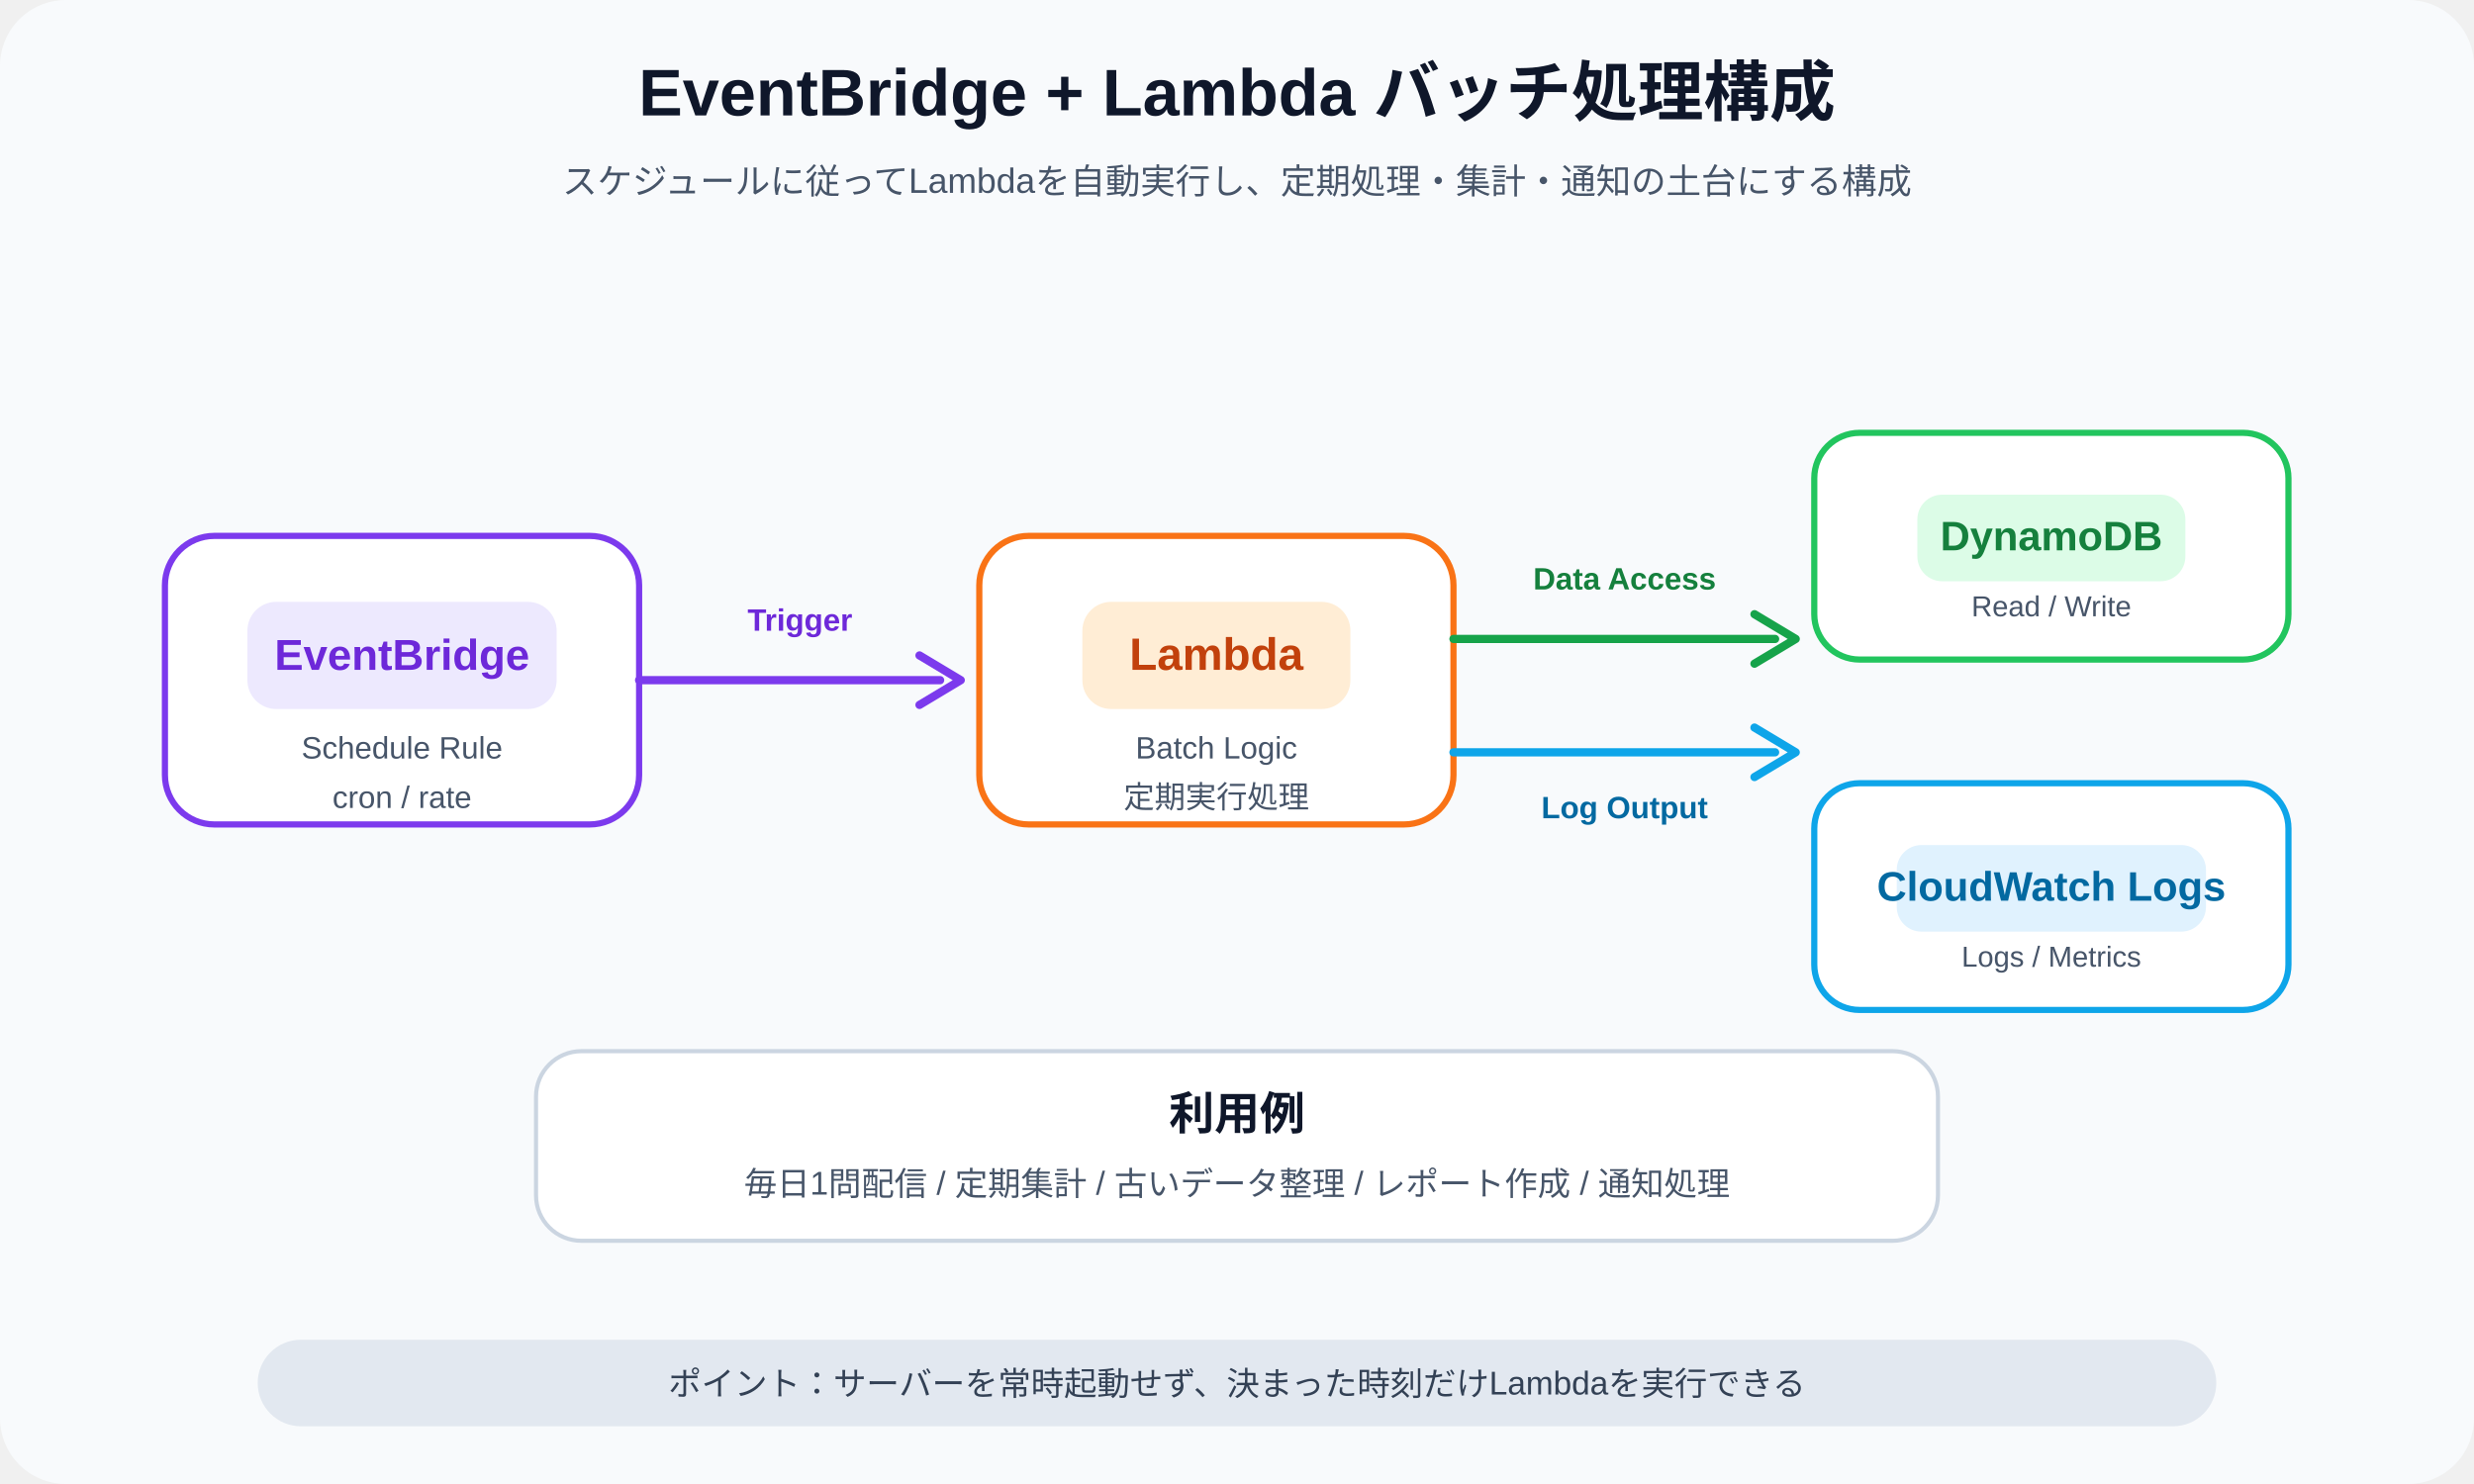
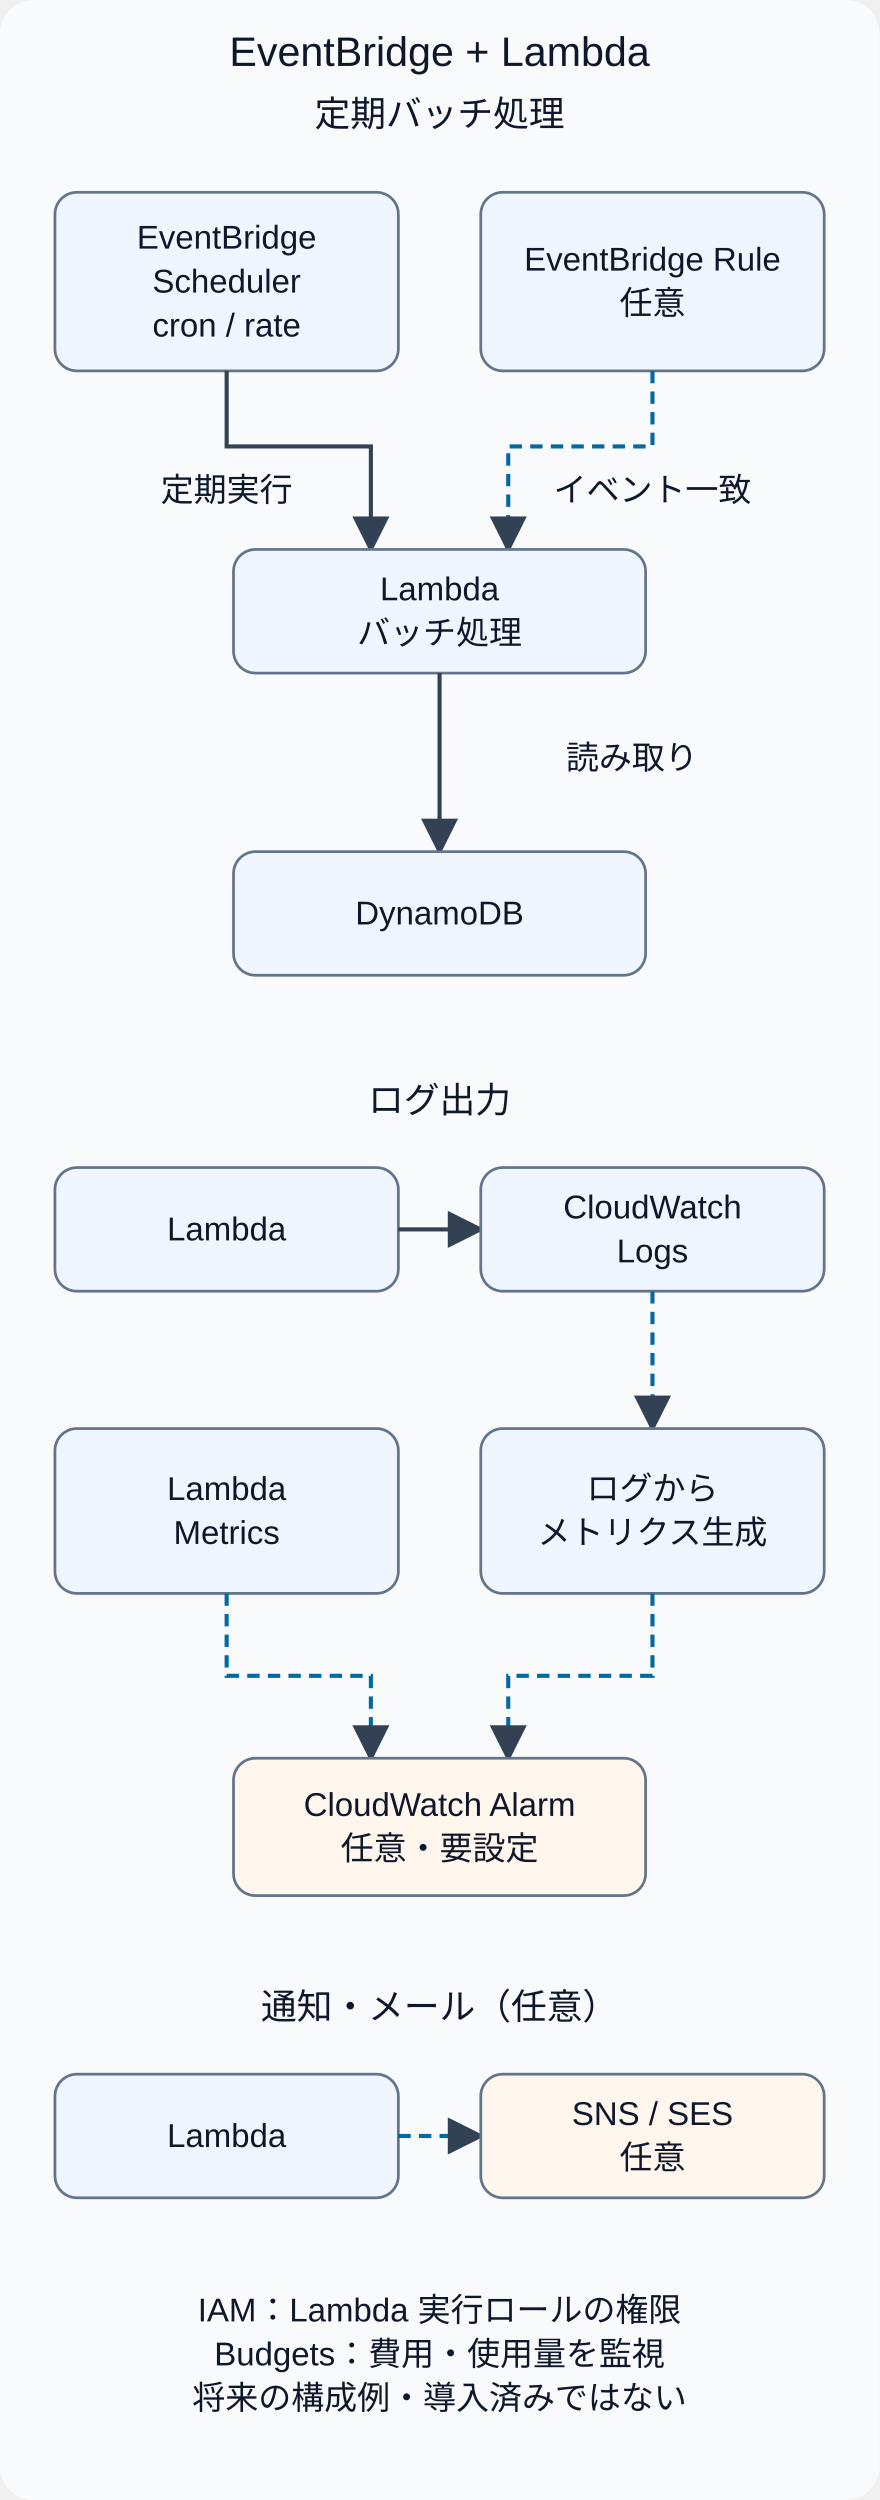
- <svg xmlns="http://www.w3.org/2000/svg" width="1200" height="720" viewBox="0 0 1200 720" fill="none">
-   <rect width="1200" height="720" rx="32" fill="#F8FAFC" />
-   <text x="600" y="56" text-anchor="middle" font-family="Arial, sans-serif" font-size="32" font-weight="700" fill="#0F172A">
-     EventBridge + Lambda バッチ処理構成
-   </text>
-   <text x="600" y="94" text-anchor="middle" font-family="Arial, sans-serif" font-size="17" fill="#475569">
-     スケジュールに従ってLambdaを自動実行し、定期処理・集計・通知の土台にする構成
-   </text>
-   <rect x="80" y="260" width="230" height="140" rx="24" fill="#FFFFFF" stroke="#7C3AED" stroke-width="3" />
-   <rect x="120" y="292" width="150" height="52" rx="14" fill="#EDE9FE" />
-   <text x="195" y="325" text-anchor="middle" font-family="Arial, sans-serif" font-size="21" font-weight="700" fill="#6D28D9">
-     EventBridge
-   </text>
-   <text x="195" y="368" text-anchor="middle" font-family="Arial, sans-serif" font-size="15" fill="#475569">
-     Schedule Rule
-   </text>
-   <text x="195" y="392" text-anchor="middle" font-family="Arial, sans-serif" font-size="15" fill="#475569">
-     cron / rate
-   </text>
-   <rect x="475" y="260" width="230" height="140" rx="24" fill="#FFFFFF" stroke="#F97316" stroke-width="3" />
-   <rect x="525" y="292" width="130" height="52" rx="14" fill="#FFEDD5" />
-   <text x="590" y="325" text-anchor="middle" font-family="Arial, sans-serif" font-size="22" font-weight="700" fill="#C2410C">
-     Lambda
-   </text>
-   <text x="590" y="368" text-anchor="middle" font-family="Arial, sans-serif" font-size="15" fill="#475569">
-     Batch Logic
-   </text>
-   <text x="590" y="392" text-anchor="middle" font-family="Arial, sans-serif" font-size="15" fill="#475569">
-     定期実行処理
-   </text>
-   <rect x="880" y="210" width="230" height="110" rx="22" fill="#FFFFFF" stroke="#22C55E" stroke-width="3" />
-   <rect x="930" y="240" width="130" height="42" rx="12" fill="#DCFCE7" />
-   <text x="995" y="267" text-anchor="middle" font-family="Arial, sans-serif" font-size="20" font-weight="700" fill="#15803D">
-     DynamoDB
-   </text>
-   <text x="995" y="299" text-anchor="middle" font-family="Arial, sans-serif" font-size="14" fill="#475569">
-     Read / Write
-   </text>
-   <rect x="880" y="380" width="230" height="110" rx="22" fill="#FFFFFF" stroke="#0EA5E9" stroke-width="3" />
-   <rect x="920" y="410" width="150" height="42" rx="12" fill="#E0F2FE" />
-   <text x="995" y="437" text-anchor="middle" font-family="Arial, sans-serif" font-size="20" font-weight="700" fill="#0369A1">
-     CloudWatch Logs
-   </text>
-   <text x="995" y="469" text-anchor="middle" font-family="Arial, sans-serif" font-size="14" fill="#475569">
-     Logs / Metrics
-   </text>
-   <path d="M310 330H456" stroke="#7C3AED" stroke-width="4" stroke-linecap="round" />
-   <path d="M446 318L466 330L446 342" stroke="#7C3AED" stroke-width="4" stroke-linecap="round" stroke-linejoin="round" />
-   <text x="388" y="306" text-anchor="middle" font-family="Arial, sans-serif" font-size="15" font-weight="700" fill="#6D28D9">
-     Trigger
-   </text>
-   <path d="M705 310H861" stroke="#16A34A" stroke-width="4" stroke-linecap="round" />
-   <path d="M851 298L871 310L851 322" stroke="#16A34A" stroke-width="4" stroke-linecap="round" stroke-linejoin="round" />
-   <text x="788" y="286" text-anchor="middle" font-family="Arial, sans-serif" font-size="15" font-weight="700" fill="#15803D">
-     Data Access
-   </text>
-   <path d="M705 365H861" stroke="#0EA5E9" stroke-width="4" stroke-linecap="round" />
-   <path d="M851 353L871 365L851 377" stroke="#0EA5E9" stroke-width="4" stroke-linecap="round" stroke-linejoin="round" />
-   <text x="788" y="397" text-anchor="middle" font-family="Arial, sans-serif" font-size="15" font-weight="700" fill="#0369A1">
-     Log Output
-   </text>
-   <rect x="260" y="510" width="680" height="92" rx="22" fill="#FFFFFF" stroke="#CBD5E1" stroke-width="2" />
-   <text x="600" y="548" text-anchor="middle" font-family="Arial, sans-serif" font-size="22" font-weight="700" fill="#0F172A">
-     利用例
-   </text>
-   <text x="600" y="580" text-anchor="middle" font-family="Arial, sans-serif" font-size="16" fill="#475569">
-     毎日1問配信 / 定期集計 / 古いデータ整理 / レポート作成 / 通知処理
-   </text>
-   <rect x="125" y="650" width="950" height="42" rx="21" fill="#E2E8F0" />
-   <text x="600" y="677" text-anchor="middle" font-family="Arial, sans-serif" font-size="16" fill="#334155">
-     ポイント：サーバーを常時起動せず、決まった時刻だけLambdaを実行できる
-   </text>
+ <svg xmlns="http://www.w3.org/2000/svg" width="640" height="1820" viewBox="0 0 640 1820" role="img" aria-labelledby="title desc" xml:lang="ja">
+   <defs>
+     <marker id="arrow" markerWidth="9" markerHeight="9" refX="8" refY="4.5" orient="auto">
+       <path d="M0 0 L9 4.5 L0 9 Z" fill="#334155" />
+     </marker>
+   </defs>
+   <rect width="640" height="1820" rx="24" fill="#f8fafc" />
+   <g font-family="Arial, 'Yu Gothic', 'Microsoft JhengHei', sans-serif" fill="#0f172a">
+     <text x="320" y="48" text-anchor="middle" font-size="30">EventBridge + Lambda</text>
+     <text x="320" y="92" text-anchor="middle" font-size="26">定期バッチ処理</text>
+     <g id="scheduler">
+       <rect x="40" y="140" width="250" height="130" rx="16" fill="#eff6ff" stroke="#64748b" stroke-width="2" />
+       <text x="165" y="181" text-anchor="middle" font-size="24">EventBridge</text>
+       <text x="165" y="213" text-anchor="middle" font-size="24">Scheduler</text>
+       <text x="165" y="245" text-anchor="middle" font-size="24">cron / rate</text>
+     </g>
+     <g id="rule">
+       <rect x="350" y="140" width="250" height="130" rx="16" fill="#eff6ff" stroke="#64748b" stroke-width="2" />
+       <text x="475" y="197" text-anchor="middle" font-size="24">EventBridge Rule</text>
+       <text x="475" y="229" text-anchor="middle" font-size="24">任意</text>
+     </g>
+     <path d="M165 270 V325 H270 V400" fill="none" stroke="#334155" stroke-width="3" marker-end="url(#arrow)" />
+     <path d="M475 270 V325 H370 V400" fill="none" stroke="#0369a1" stroke-width="3" stroke-dasharray="9 6" marker-end="url(#arrow)" />
+     <text x="165" y="365" text-anchor="middle" font-size="24">定期実行</text>
+     <text x="475" y="365" text-anchor="middle" font-size="24">イベント一致</text>
+     <g id="lambda">
+       <rect x="170" y="400" width="300" height="90" rx="16" fill="#eff6ff" stroke="#64748b" stroke-width="2" />
+       <text x="320" y="437" text-anchor="middle" font-size="24">Lambda</text>
+       <text x="320" y="469" text-anchor="middle" font-size="24">バッチ処理</text>
+     </g>
+     <path d="M320 490 V620" fill="none" stroke="#334155" stroke-width="3" marker-end="url(#arrow)" />
+     <text x="460" y="560" text-anchor="middle" font-size="24">読み取り</text>
+     <g id="dynamodb">
+       <rect x="170" y="620" width="300" height="90" rx="16" fill="#eff6ff" stroke="#64748b" stroke-width="2" />
+       <text x="320" y="673" text-anchor="middle" font-size="24">DynamoDB</text>
+     </g>
+     <text x="320" y="810" text-anchor="middle" font-size="26">ログ出力</text>
+     <g id="logging-lambda">
+       <rect x="40" y="850" width="250" height="90" rx="16" fill="#eff6ff" stroke="#64748b" stroke-width="2" />
+       <text x="165" y="903" text-anchor="middle" font-size="24">Lambda</text>
+     </g>
+     <path d="M290 895 H350" fill="none" stroke="#334155" stroke-width="3" marker-end="url(#arrow)" />
+     <g id="logs">
+       <rect x="350" y="850" width="250" height="90" rx="16" fill="#eff6ff" stroke="#64748b" stroke-width="2" />
+       <text x="475" y="887" text-anchor="middle" font-size="24">CloudWatch</text>
+       <text x="475" y="919" text-anchor="middle" font-size="24">Logs</text>
+     </g>
+     <g id="lambda-metrics">
+       <rect x="40" y="1040" width="250" height="120" rx="16" fill="#eff6ff" stroke="#64748b" stroke-width="2" />
+       <text x="165" y="1092" text-anchor="middle" font-size="24">Lambda</text>
+       <text x="165" y="1124" text-anchor="middle" font-size="24">Metrics</text>
+     </g>
+     <path d="M475 940 V1040" fill="none" stroke="#0369a1" stroke-width="3" stroke-dasharray="9 6" marker-end="url(#arrow)" />
+     <g id="log-metrics">
+       <rect x="350" y="1040" width="250" height="120" rx="16" fill="#eff6ff" stroke="#64748b" stroke-width="2" />
+       <text x="475" y="1092" text-anchor="middle" font-size="24">ログから</text>
+       <text x="475" y="1124" text-anchor="middle" font-size="24">メトリクス生成</text>
+     </g>
+     <path d="M165 1160 V1220 H270 V1280" fill="none" stroke="#0369a1" stroke-width="3" stroke-dasharray="9 6" marker-end="url(#arrow)" />
+     <path d="M475 1160 V1220 H370 V1280" fill="none" stroke="#0369a1" stroke-width="3" stroke-dasharray="9 6" marker-end="url(#arrow)" />
+     <g id="alarm">
+       <rect x="170" y="1280" width="300" height="100" rx="16" fill="#fff7ed" stroke="#64748b" stroke-width="2" />
+       <text x="320" y="1322" text-anchor="middle" font-size="24">CloudWatch Alarm</text>
+       <text x="320" y="1354" text-anchor="middle" font-size="24">任意・要設定</text>
+     </g>
+     <text x="320" y="1470" text-anchor="middle" font-size="26">通知・メール（任意）</text>
+     <g id="notifying-lambda">
+       <rect x="40" y="1510" width="250" height="90" rx="16" fill="#eff6ff" stroke="#64748b" stroke-width="2" />
+       <text x="165" y="1563" text-anchor="middle" font-size="24">Lambda</text>
+     </g>
+     <path d="M290 1555 H350" fill="none" stroke="#0369a1" stroke-width="3" stroke-dasharray="9 6" marker-end="url(#arrow)" />
+     <g id="destinations">
+       <rect x="350" y="1510" width="250" height="90" rx="16" fill="#fff7ed" stroke="#64748b" stroke-width="2" />
+       <text x="475" y="1547" text-anchor="middle" font-size="24">SNS / SES</text>
+       <text x="475" y="1579" text-anchor="middle" font-size="24">任意</text>
+     </g>
+     <text x="320" y="1690" text-anchor="middle" font-size="24">IAM：Lambda 実行ロールの権限</text>
+     <text x="320" y="1722" text-anchor="middle" font-size="24">Budgets：費用・使用量を監視</text>
+     <text x="320" y="1754" text-anchor="middle" font-size="24">将来の構成例・導入済みではない</text>
+   </g>
</svg>
